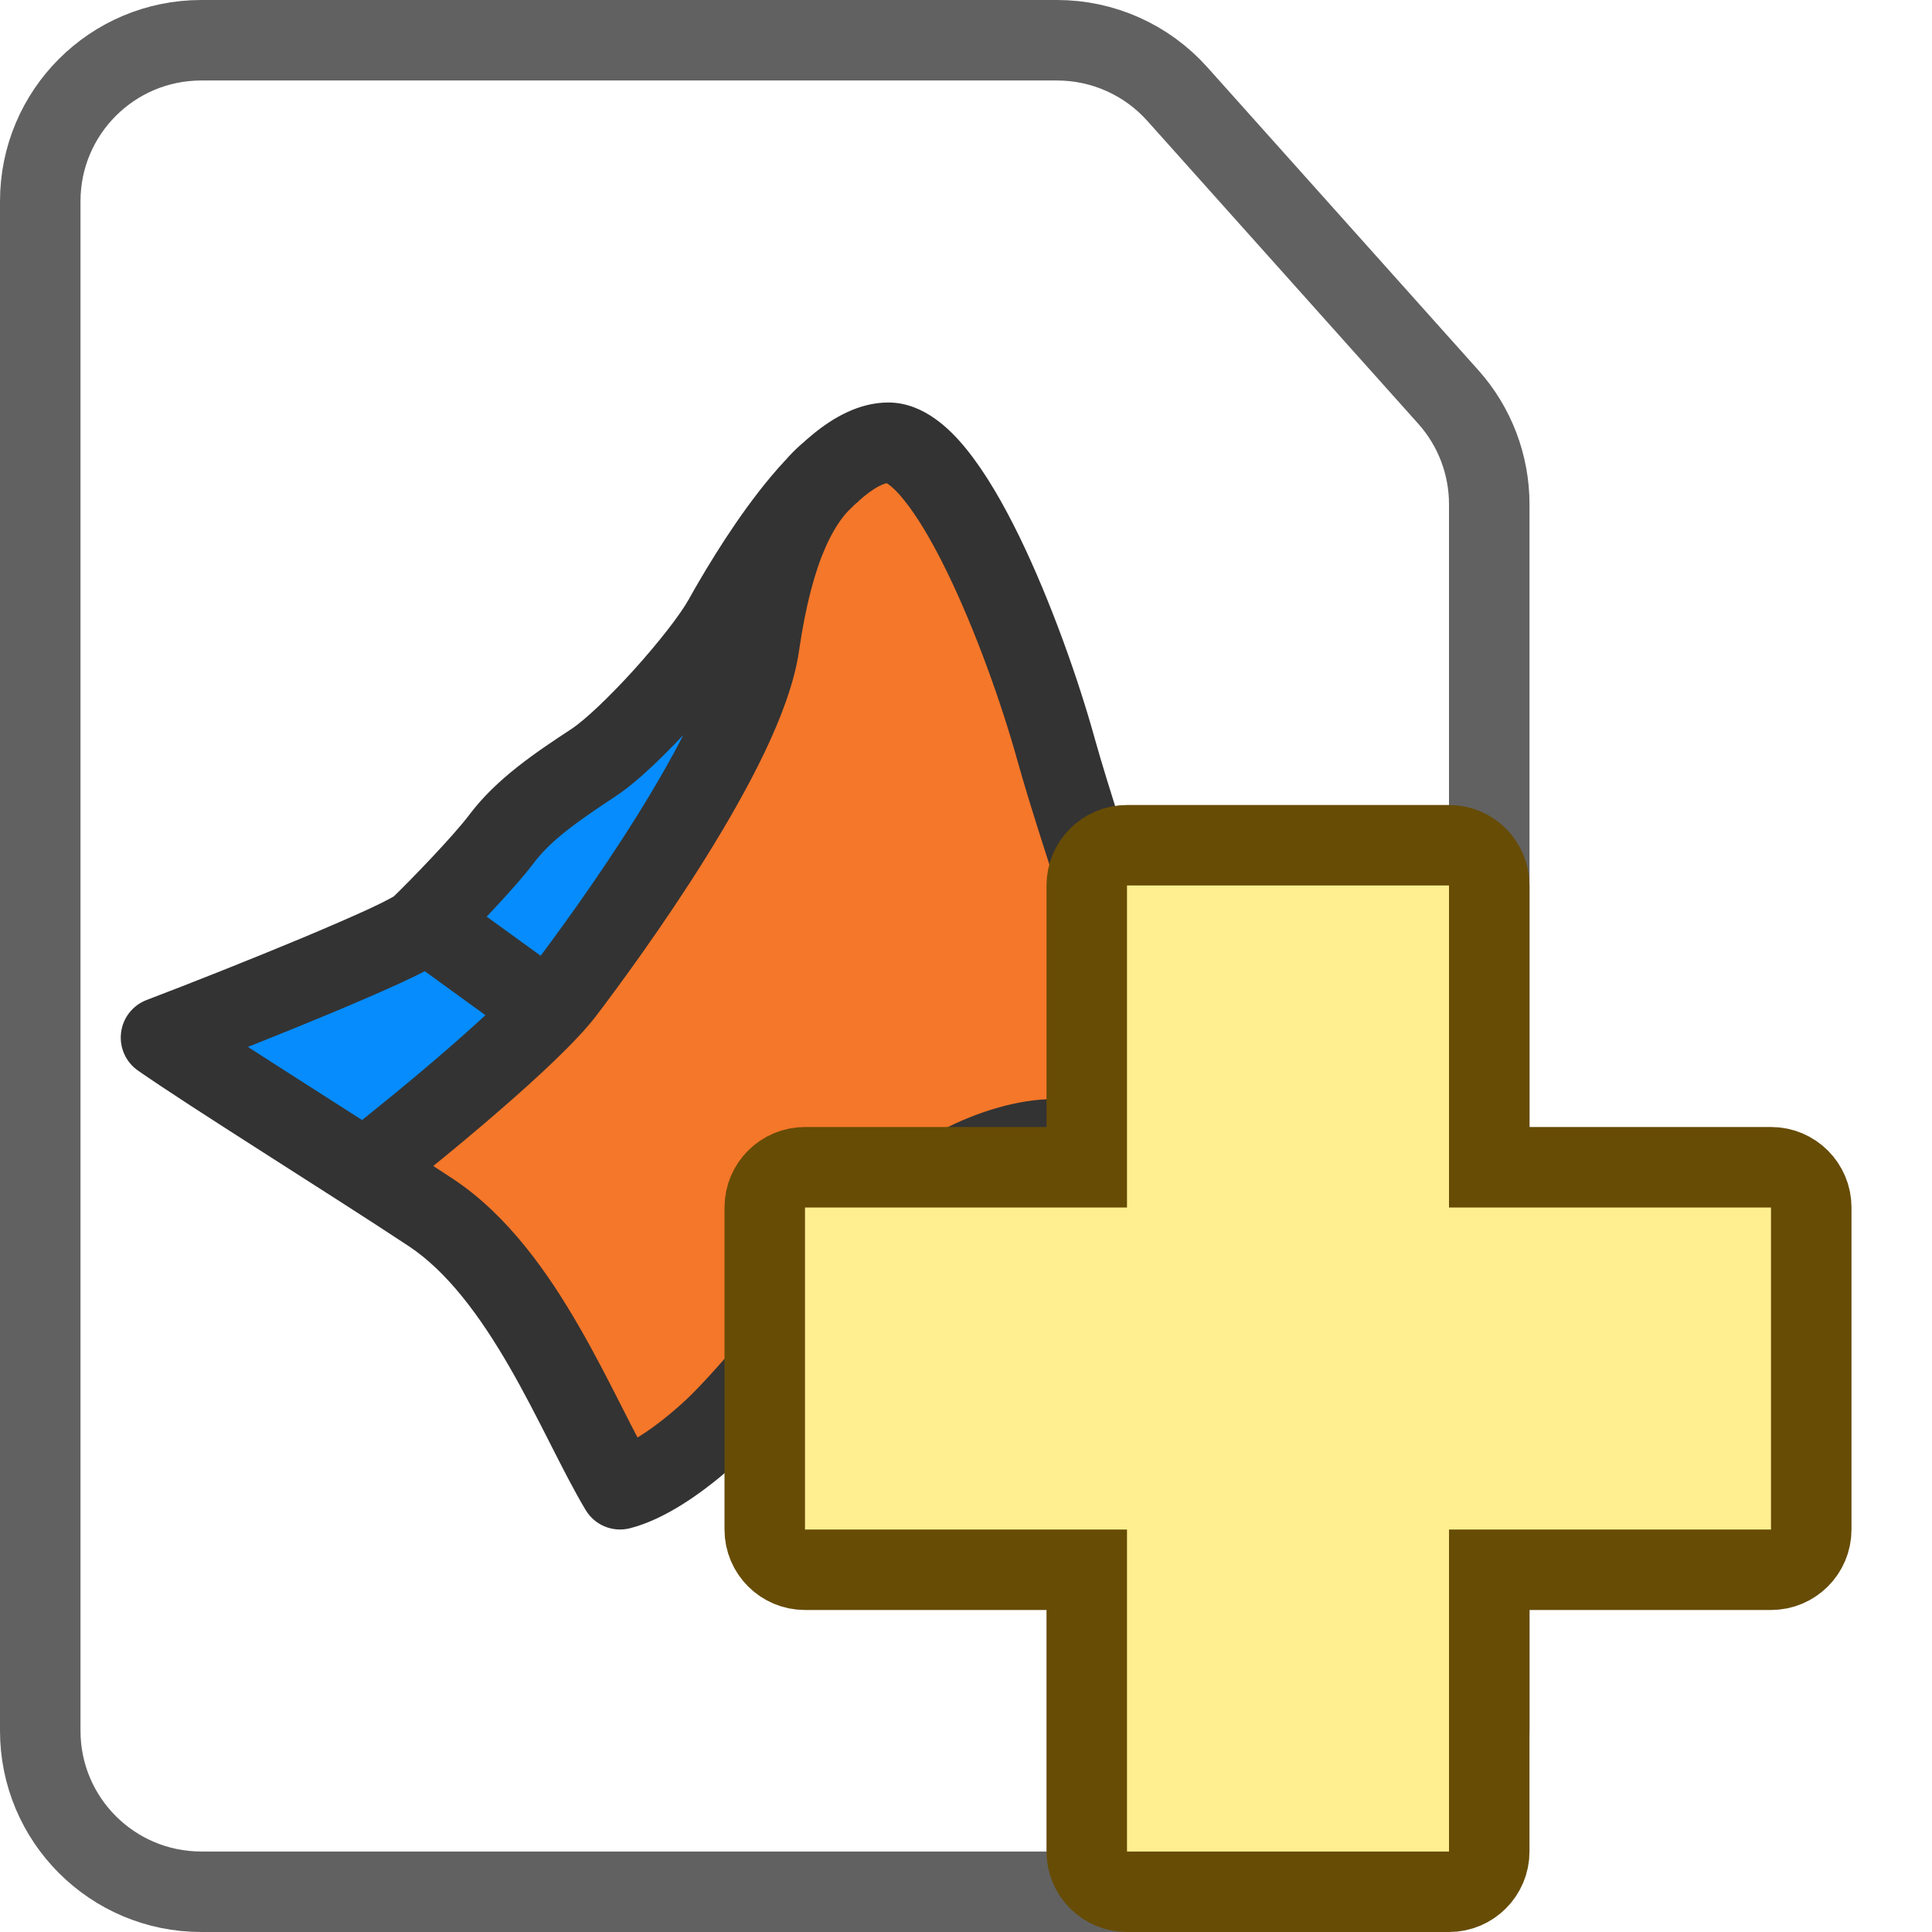
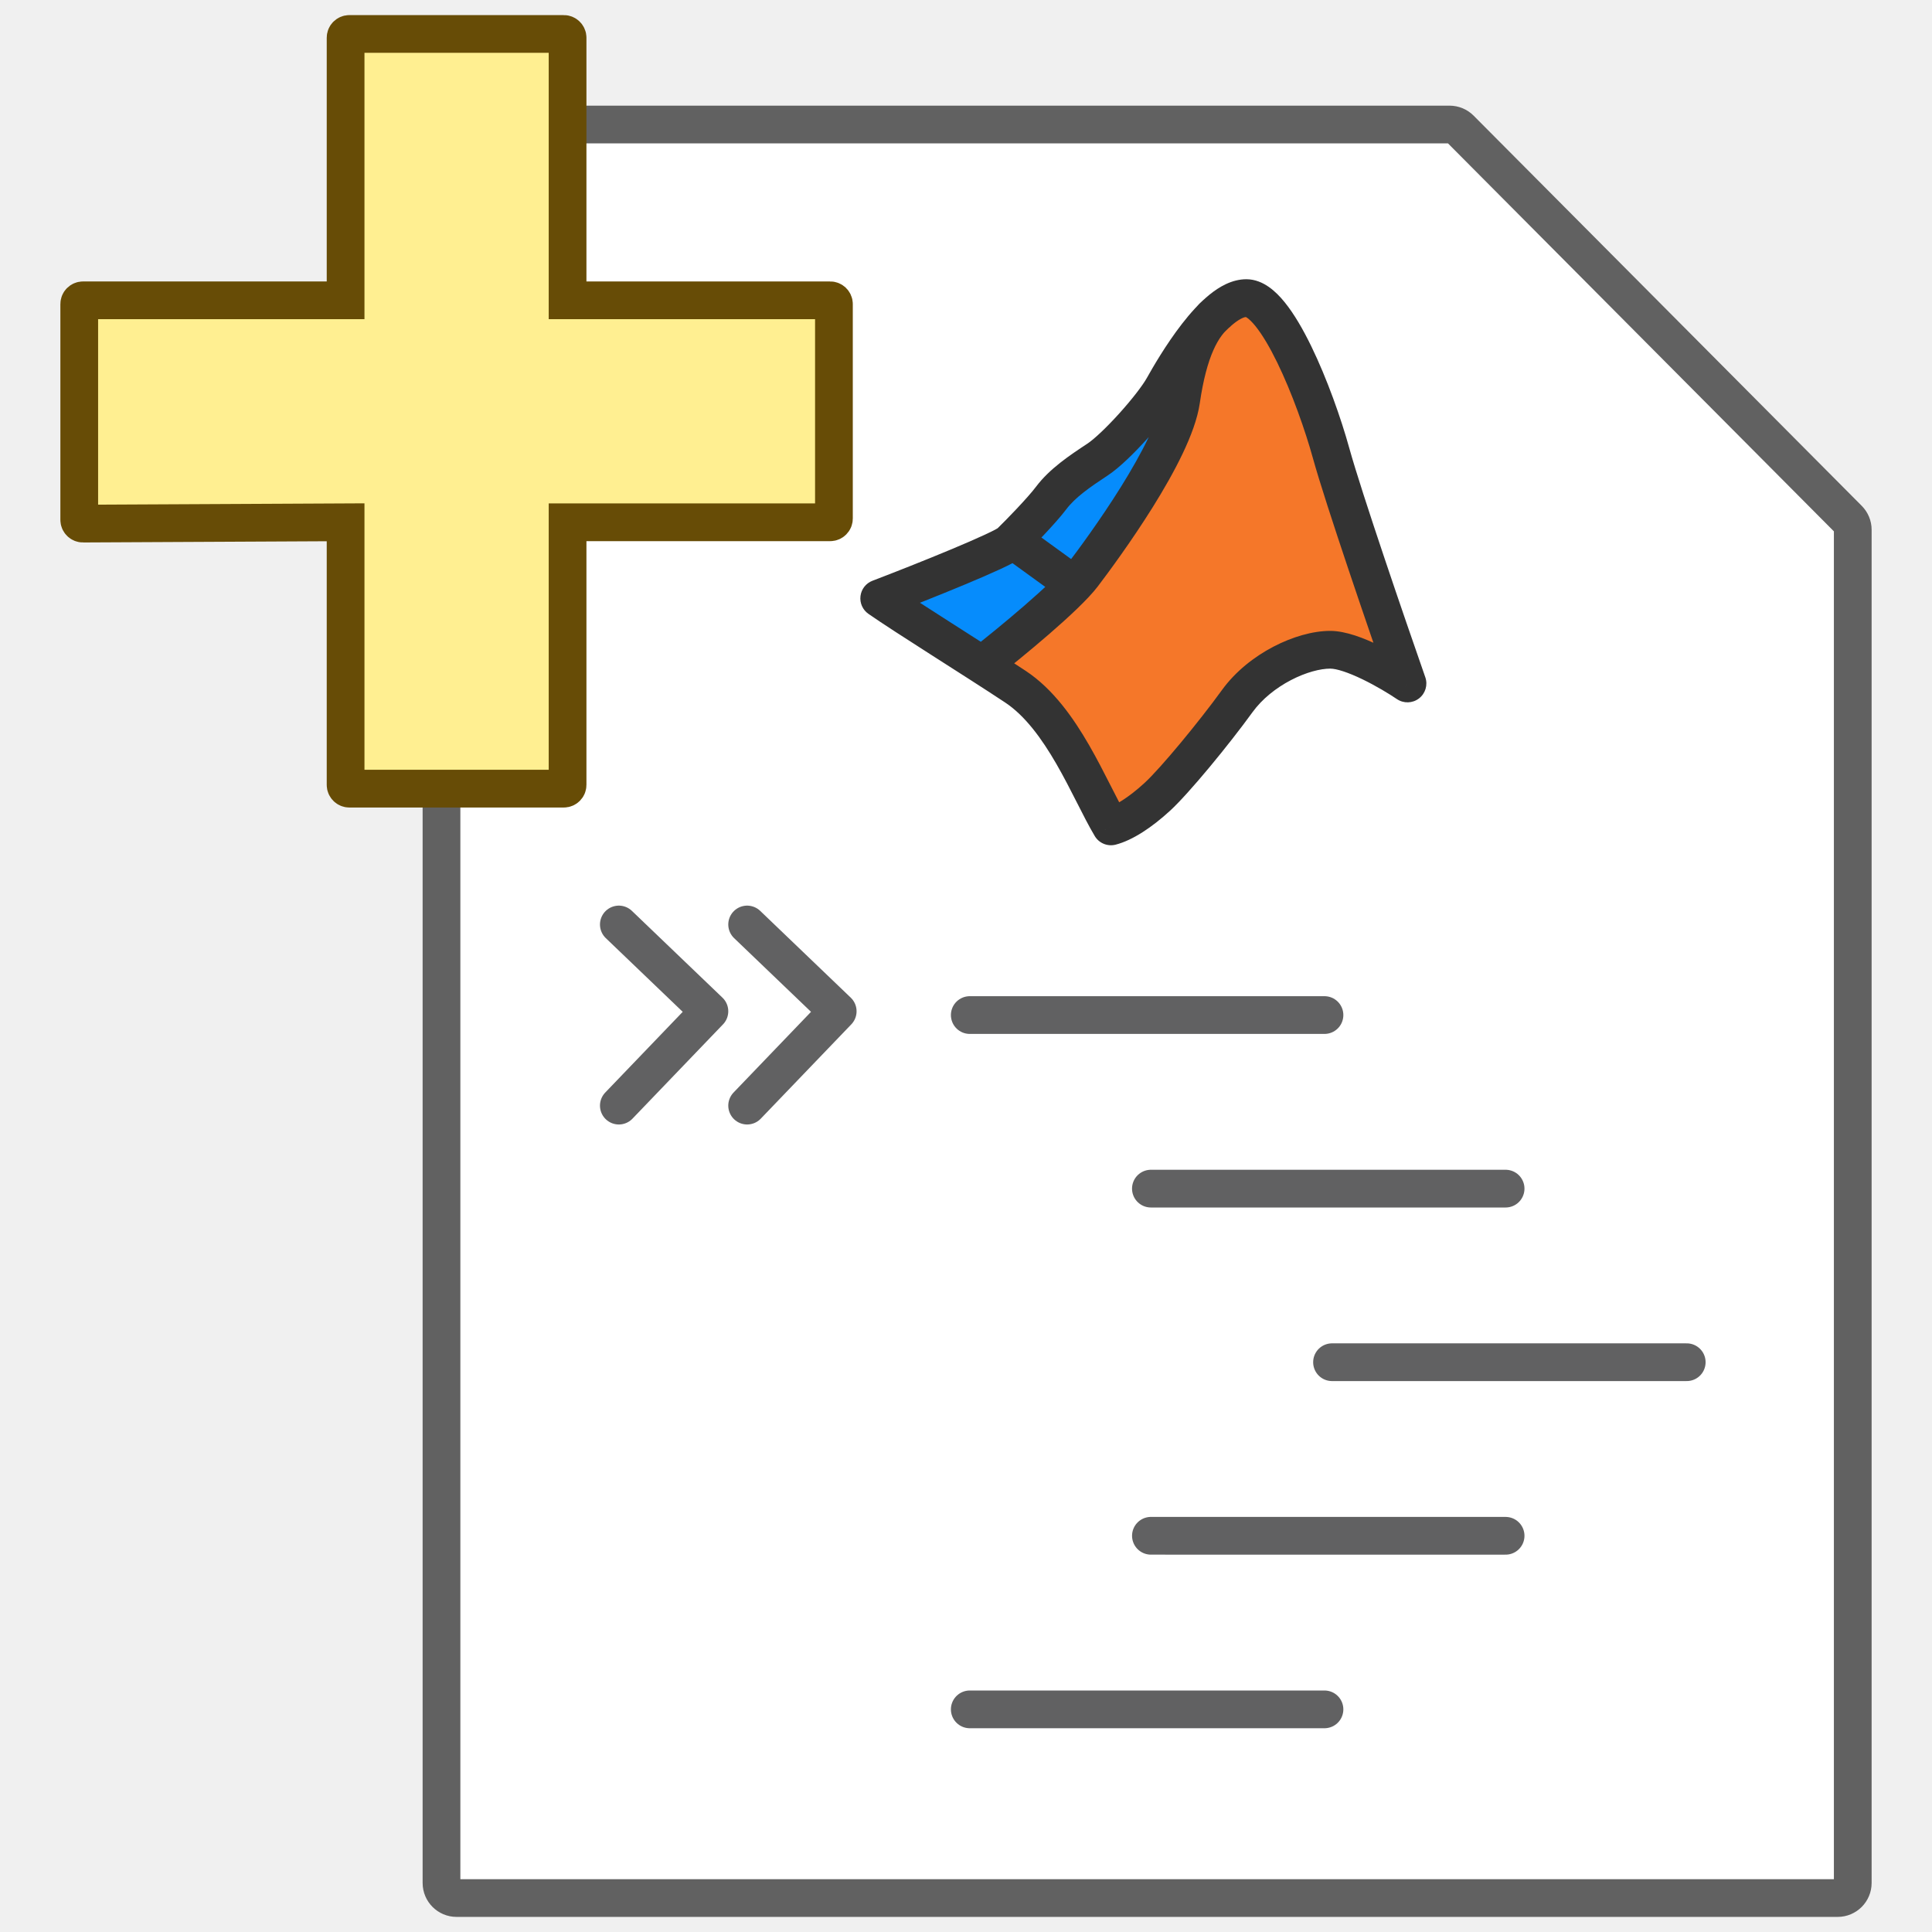
- <svg xmlns="http://www.w3.org/2000/svg" width="24" height="24" viewBox="0 0 24 24" fill="none">
-   <rect width="24" height="24" fill="white" />
-   <path d="M13.132 0.5H2.5C1.395 0.5 0.5 1.395 0.5 2.5V21.5C0.5 22.605 1.395 23.5 2.5 23.5H16.5C17.605 23.5 18.5 22.605 18.5 21.5V6.264C18.5 5.772 18.319 5.297 17.991 4.931L14.623 1.166C14.243 0.742 13.701 0.5 13.132 0.5Z" fill="white" stroke="#616161" stroke-linecap="round" />
-   <path fill-rule="evenodd" clip-rule="evenodd" d="M10.465 6.326C10.221 6.607 9.998 7.123 9.859 8.08C9.803 8.463 9.639 8.896 9.437 9.319C9.231 9.749 8.973 10.199 8.709 10.622C8.18 11.47 7.612 12.238 7.353 12.579C7.117 12.889 6.634 13.335 6.163 13.744C5.858 14.008 5.543 14.269 5.27 14.49C5.381 14.562 5.489 14.633 5.591 14.701C6.261 15.144 6.757 15.855 7.141 16.52C7.335 16.858 7.508 17.197 7.662 17.5L7.669 17.515C7.749 17.672 7.823 17.818 7.893 17.95C8.077 17.845 8.304 17.681 8.554 17.45C8.95 17.085 9.89 15.949 10.459 15.164C10.792 14.704 11.252 14.347 11.716 14.105C12.175 13.866 12.673 13.72 13.099 13.72C13.452 13.72 13.869 13.878 14.214 14.04C13.676 12.478 12.951 10.329 12.702 9.429C12.513 8.747 12.187 7.819 11.822 7.07C11.638 6.694 11.454 6.382 11.283 6.171C11.198 6.065 11.127 5.999 11.074 5.961C11.049 5.944 11.033 5.936 11.026 5.934C10.975 5.937 10.865 5.973 10.694 6.112C10.672 6.13 10.65 6.149 10.627 6.169L10.63 6.172C10.615 6.183 10.6 6.195 10.585 6.207C10.546 6.244 10.505 6.284 10.465 6.326Z" fill="#F57729" />
-   <path fill-rule="evenodd" clip-rule="evenodd" d="M4.502 13.995C4.809 13.751 5.212 13.421 5.594 13.089C5.79 12.92 5.974 12.755 6.135 12.604L5.283 11.986C5.281 11.987 5.279 11.988 5.277 11.989C5.193 12.034 5.088 12.085 4.971 12.139C4.736 12.248 4.432 12.38 4.105 12.516C3.729 12.673 3.318 12.839 2.935 12.991C3.245 13.192 3.605 13.422 3.975 13.658C4.149 13.77 4.327 13.883 4.502 13.995ZM5.945 11.396L6.73 11.965C7.004 11.601 7.506 10.913 7.973 10.164C8.228 9.756 8.468 9.336 8.654 8.946C8.688 8.876 8.719 8.808 8.748 8.741C8.691 8.808 8.632 8.874 8.574 8.939C8.257 9.29 7.889 9.652 7.614 9.833C7.153 10.137 6.8 10.383 6.577 10.68C6.431 10.874 6.177 11.153 5.945 11.396Z" fill="#068CFC" />
-   <path d="M2 12.889L1.822 12.422C1.649 12.488 1.526 12.644 1.504 12.828C1.481 13.012 1.562 13.193 1.714 13.299L2 12.889ZM5.219 11.515L5.567 11.874L5.567 11.874L5.219 11.515ZM6.231 10.419L5.832 10.119L5.832 10.119L6.231 10.419ZM8.991 7.693L8.554 7.449L8.554 7.449L8.991 7.693ZM13.12 9.313L13.601 9.18L13.601 9.18L13.12 9.313ZM15 14.983L14.72 15.397C14.898 15.518 15.134 15.511 15.305 15.379C15.476 15.248 15.543 15.022 15.472 14.818L15 14.983ZM10.81 15.418L10.405 15.125L10.405 15.125L10.81 15.418ZM8.847 17.769L8.509 17.401L8.509 17.401L8.847 17.769ZM7.703 18.5L7.274 18.756C7.387 18.947 7.613 19.04 7.828 18.984L7.703 18.5ZM5.352 15.062L5.076 15.479L5.076 15.479L5.352 15.062ZM4.268 14.095C4.05 14.265 4.011 14.58 4.181 14.797C4.351 15.015 4.666 15.053 4.883 14.883L4.268 14.095ZM7.008 12.316L7.406 12.619L7.406 12.619L7.008 12.316ZM9.43 8.018L9.925 8.09L9.925 8.09L9.43 8.018ZM2.178 13.356C2.71 13.154 3.475 12.852 4.131 12.578C4.458 12.441 4.763 12.309 4.999 12.2C5.117 12.145 5.223 12.094 5.308 12.048C5.372 12.014 5.486 11.952 5.567 11.874L4.872 11.155C4.908 11.12 4.92 11.122 4.837 11.166C4.775 11.199 4.689 11.242 4.579 11.293C4.359 11.394 4.068 11.52 3.746 11.655C3.101 11.924 2.346 12.223 1.822 12.422L2.178 13.356ZM5.567 11.874C5.792 11.656 6.373 11.062 6.631 10.72L5.832 10.119C5.626 10.392 5.096 10.939 4.872 11.155L5.567 11.874ZM6.631 10.72C6.846 10.434 7.188 10.194 7.651 9.889L7.101 9.054C6.664 9.341 6.168 9.671 5.832 10.119L6.631 10.72ZM7.651 9.889C7.933 9.703 8.306 9.335 8.623 8.984C8.943 8.63 9.265 8.225 9.427 7.937L8.554 7.449C8.45 7.635 8.19 7.971 7.881 8.314C7.569 8.659 7.268 8.943 7.101 9.054L7.651 9.889ZM9.427 7.937C9.557 7.704 9.857 7.183 10.212 6.725C10.391 6.495 10.57 6.299 10.736 6.164C10.913 6.02 11.011 6 11.035 6V5C10.665 5 10.343 5.195 10.106 5.388C9.856 5.59 9.623 5.853 9.422 6.112C9.019 6.632 8.689 7.208 8.554 7.449L9.427 7.937ZM11.035 6C10.991 6 10.989 5.983 11.036 6.016C11.082 6.048 11.149 6.11 11.231 6.213C11.397 6.418 11.579 6.725 11.762 7.1C12.125 7.844 12.45 8.768 12.638 9.446L13.601 9.18C13.401 8.456 13.056 7.473 12.661 6.661C12.464 6.258 12.244 5.875 12.009 5.584C11.892 5.439 11.759 5.301 11.609 5.197C11.46 5.092 11.264 5 11.035 5V6ZM12.638 9.446C12.954 10.588 14.033 13.732 14.528 15.148L15.472 14.818C14.972 13.389 13.907 10.282 13.601 9.18L12.638 9.446ZM15.28 14.569C15.059 14.42 14.698 14.2 14.317 14.015C13.959 13.841 13.494 13.653 13.099 13.653V14.653C13.244 14.653 13.525 14.742 13.88 14.915C14.212 15.075 14.532 15.27 14.72 15.397L15.28 14.569ZM13.099 13.653C12.659 13.653 12.15 13.803 11.685 14.046C11.214 14.292 10.745 14.655 10.405 15.125L11.215 15.711C11.447 15.391 11.785 15.122 12.147 14.933C12.515 14.741 12.864 14.653 13.099 14.653V13.653ZM10.405 15.125C9.837 15.909 8.9 17.041 8.509 17.401L9.186 18.137C9.654 17.706 10.638 16.507 11.215 15.711L10.405 15.125ZM8.509 17.401C8.101 17.776 7.766 17.968 7.578 18.016L7.828 18.984C8.253 18.875 8.735 18.552 9.186 18.137L8.509 17.401ZM8.132 18.244C8.01 18.039 7.878 17.779 7.721 17.47C7.567 17.167 7.394 16.826 7.198 16.487C6.814 15.819 6.311 15.097 5.628 14.645L5.076 15.479C5.558 15.798 5.965 16.35 6.332 16.986C6.512 17.299 6.675 17.618 6.829 17.922C6.981 18.221 7.13 18.516 7.274 18.756L8.132 18.244ZM5.628 14.645C4.545 13.929 2.946 12.939 2.286 12.479L1.714 13.299C2.376 13.761 4.053 14.803 5.076 15.479L5.628 14.645ZM4.883 14.883C5.209 14.629 5.721 14.215 6.206 13.794C6.677 13.386 7.165 12.935 7.406 12.619L6.61 12.014C6.442 12.234 6.034 12.62 5.551 13.039C5.082 13.446 4.582 13.849 4.268 14.095L4.883 14.883ZM7.406 12.619C7.666 12.277 8.235 11.508 8.765 10.658C9.03 10.233 9.29 9.781 9.497 9.348C9.7 8.922 9.868 8.483 9.925 8.09L8.935 7.946C8.9 8.19 8.782 8.522 8.594 8.917C8.409 9.305 8.17 9.722 7.917 10.128C7.41 10.941 6.861 11.683 6.61 12.014L7.406 12.619ZM9.925 8.09C10.094 6.925 10.386 6.437 10.669 6.225L10.071 5.424C9.455 5.884 9.113 6.718 8.935 7.946L9.925 8.09ZM4.956 11.832L6.346 12.84L6.933 12.03L5.543 11.022L4.956 11.832Z" fill="#333333" />
-   <path d="M10 19.5H13.5V23C13.5 23.276 13.724 23.5 14 23.5H18C18.276 23.5 18.5 23.276 18.5 23V19.5H22C22.276 19.5 22.5 19.276 22.5 19V15C22.5 14.724 22.276 14.5 22 14.5H18.5V11C18.5 10.724 18.276 10.5 18 10.5H14C13.724 10.5 13.5 10.724 13.5 11V14.5H10C9.724 14.5 9.5 14.724 9.5 15V19C9.5 19.276 9.724 19.5 10 19.5Z" fill="#FFEF91" stroke="#674C06" />
+ <svg xmlns="http://www.w3.org/2000/svg" width="256" height="256" viewBox="0 0 256 256" fill="none">
+   <path d="M60.5 251.5H243.5C244.605 251.5 245.5 250.605 245.5 249.5V70.2C245.5 69.672 245.291 69.165 244.918 68.79L193.493 17.09C193.117 16.712 192.607 16.5 192.075 16.5H60.5C59.395 16.5 58.5 17.395 58.5 18.5V249.5C58.5 250.605 59.395 251.5 60.5 251.5Z" fill="white" stroke="#616161" stroke-width="5" stroke-linecap="round" />
+   <path d="M128.5 134.5H175.5M152.5 157.5H199.5M176.5 180.5H223.5M152.503 203.498L199.5 203.5M128.5 226.5H175.5" stroke="#616162" stroke-width="5" stroke-linecap="round" />
+   <path d="M82 122.5L94 134L82 146.5M99 122.5L111 134L99 146.5" stroke="#616162" stroke-width="5" stroke-linecap="round" stroke-linejoin="round" />
+   <path fill-rule="evenodd" clip-rule="evenodd" d="M165.58 39.677C158.972 40.77 157.422 48.244 155.417 56.858C155.118 58.921 146.617 72.076 145.528 74.358C142.682 78.921 132.523 86.149 131.127 87.984C134.734 90.369 139.544 94.745 141.608 98.329C142.655 100.145 146.659 107.453 147.487 109.084C152.136 106.623 160.695 97.908 163.757 93.681C165.551 91.203 170.638 87.027 174.102 86.07C174.102 86.07 178.477 85.751 185.769 89.67C182.873 81.261 176.902 62.706 175.56 57.86C175.56 57.86 170.092 39.54 165.58 39.677Z" fill="#F57729" />
+   <path d="M129.841 85.447L129.992 85.544L130.132 85.432C131.786 84.116 133.956 82.339 136.021 80.548C137.075 79.635 138.068 78.746 138.939 77.929L139.16 77.722L138.915 77.544L134.326 74.217L134.199 74.125L134.061 74.199L134.028 74.217L134.146 74.437L134.028 74.217C133.583 74.454 133.024 74.726 132.395 75.018C131.134 75.603 129.502 76.308 127.741 77.043C125.72 77.888 123.506 78.782 121.444 79.597L120.993 79.775L121.4 80.039C123.074 81.124 125.009 82.36 127.001 83.632L127.015 83.641C127.951 84.239 128.9 84.845 129.841 85.447ZM137.565 71.069L137.367 71.276L137.599 71.444L141.825 74.508L142.024 74.652L142.172 74.456C143.648 72.495 146.358 68.779 148.879 64.738C150.251 62.538 151.549 60.271 152.558 58.157C152.595 58.079 152.788 57.762 153.077 57.3C153.335 56.886 153.66 56.371 153.991 55.848L154.083 55.703C154.444 55.131 154.806 54.559 155.086 54.107C155.227 53.881 155.348 53.685 155.438 53.533C155.525 53.388 155.595 53.268 155.622 53.205L155.203 52.942C155.116 53.044 154.87 53.387 154.557 53.83C154.272 54.234 153.923 54.733 153.568 55.242L153.443 55.42C153.046 55.989 152.648 56.557 152.331 57.004C152.007 57.46 151.78 57.771 151.714 57.845C150.011 59.732 148.044 61.661 146.595 62.616C144.12 64.248 142.182 65.598 140.95 67.236C140.172 68.27 138.814 69.761 137.565 71.069Z" fill="#068CFC" stroke="#068CFC" stroke-width="0.5" />
+   <path d="M116.5 79.287L115.611 76.951C114.745 77.28 114.132 78.061 114.019 78.981C113.905 79.901 114.31 80.808 115.07 81.338L116.5 79.287ZM133.835 71.887L135.572 73.684L135.572 73.684L133.835 71.887ZM139.283 65.989L141.281 67.492L141.281 67.492L139.283 65.989ZM145.447 60.883L144.071 58.795L144.071 58.795L145.447 60.883ZM154.142 51.309L156.322 52.531L156.322 52.531L154.142 51.309ZM176.374 60.032L178.784 59.365L178.784 59.365L176.374 60.032ZM186.5 90.564L185.099 92.634C185.992 93.238 187.171 93.202 188.025 92.545C188.879 91.887 189.216 90.756 188.86 89.739L186.5 90.564ZM163.937 92.904L165.962 94.371L165.962 94.371L163.937 92.904ZM153.371 105.564L151.678 103.724L151.678 103.724L153.371 105.564ZM147.208 109.5L145.062 110.783C145.63 111.734 146.758 112.198 147.832 111.921L147.208 109.5ZM134.55 90.989L133.171 93.075L133.171 93.075L134.55 90.989ZM128.827 85.935C127.739 86.785 127.546 88.356 128.397 89.444C129.247 90.532 130.818 90.725 131.906 89.874L128.827 85.935ZM143.464 76.203L141.474 74.689L141.474 74.689L143.464 76.203ZM156.506 53.057L158.98 53.416L158.98 53.416L156.506 53.057ZM117.389 81.624C120.254 80.534 124.37 78.908 127.9 77.434C129.663 76.698 131.3 75.99 132.569 75.402C133.201 75.109 133.768 74.833 134.223 74.59C134.57 74.404 135.159 74.084 135.572 73.684L132.097 70.089C132.268 69.924 132.311 69.943 131.867 70.18C131.531 70.359 131.06 70.59 130.465 70.866C129.282 71.415 127.712 72.094 125.973 72.82C122.499 74.271 118.433 75.877 115.611 76.951L117.389 81.624ZM135.572 73.684C136.787 72.51 139.905 69.321 141.281 67.492L137.285 64.486C136.168 65.971 133.304 68.923 132.097 70.089L135.572 73.684ZM141.281 67.492C142.462 65.922 144.336 64.609 146.822 62.97L144.071 58.795C141.714 60.348 139.075 62.108 137.285 64.486L141.281 67.492ZM146.822 62.97C148.319 61.984 150.316 60.019 152.021 58.13C153.74 56.226 155.464 54.062 156.322 52.531L151.961 50.086C151.388 51.109 149.976 52.934 148.31 54.78C146.631 56.64 144.995 58.186 144.071 58.795L146.822 62.97ZM156.322 52.531C157.027 51.273 158.645 48.457 160.567 45.979C161.532 44.736 162.508 43.665 163.417 42.928C164.385 42.142 164.952 42 165.148 42V37C163.225 37 161.535 38.015 160.266 39.045C158.938 40.122 157.695 41.525 156.617 42.914C154.454 45.702 152.687 48.791 151.961 50.086L156.322 52.531ZM165.148 42C164.967 42 164.991 41.929 165.265 42.121C165.534 42.309 165.904 42.655 166.357 43.216C167.264 44.339 168.25 46.007 169.236 48.029C171.198 52.052 172.951 57.036 173.965 60.699L178.784 59.365C177.707 55.475 175.854 50.193 173.73 45.837C172.674 43.671 171.496 41.622 170.248 40.076C169.624 39.302 168.918 38.575 168.131 38.024C167.347 37.476 166.333 37 165.148 37V42ZM173.965 60.699C175.665 66.84 181.474 83.763 184.14 91.389L188.86 89.739C186.17 82.046 180.429 65.308 178.784 59.365L173.965 60.699ZM187.901 88.493C186.719 87.693 184.782 86.513 182.737 85.522C180.81 84.588 178.343 83.596 176.264 83.596V88.596C177.091 88.596 178.641 89.093 180.556 90.021C182.351 90.891 184.08 91.945 185.099 92.634L187.901 88.493ZM176.264 83.596C173.936 83.596 171.226 84.389 168.738 85.688C166.225 86.999 163.725 88.935 161.912 91.438L165.962 94.371C167.231 92.618 169.078 91.15 171.051 90.121C173.048 89.079 174.96 88.596 176.264 88.596V83.596ZM161.912 91.438C158.852 95.663 153.798 101.773 151.678 103.724L155.064 107.403C157.567 105.1 162.859 98.656 165.962 94.371L161.912 91.438ZM151.678 103.724C149.474 105.753 147.64 106.807 146.584 107.079L147.832 111.921C150.077 111.342 152.646 109.629 155.064 107.403L151.678 103.724ZM149.353 108.217C148.692 107.111 147.979 105.704 147.134 104.04C146.306 102.409 145.373 100.578 144.325 98.757C142.257 95.168 139.57 91.312 135.929 88.904L133.171 93.075C135.804 94.816 138.015 97.821 139.992 101.253C140.966 102.944 141.843 104.663 142.676 106.304C143.492 107.91 144.292 109.495 145.062 110.783L149.353 108.217ZM135.929 88.904C130.11 85.055 121.482 79.714 117.93 77.237L115.07 81.338C118.635 83.825 127.65 89.423 133.171 93.075L135.929 88.904ZM131.906 89.874C133.657 88.506 136.414 86.277 139.021 84.017C141.558 81.817 144.171 79.402 145.454 77.716L141.474 74.689C140.556 75.897 138.344 77.986 135.745 80.239C133.215 82.433 130.525 84.608 128.827 85.935L131.906 89.874ZM145.454 77.716C146.851 75.879 149.914 71.739 152.764 67.17C154.189 64.886 155.582 62.46 156.691 60.137C157.782 57.851 158.677 55.504 158.98 53.416L154.032 52.698C153.837 54.041 153.196 55.852 152.179 57.983C151.179 60.078 149.889 62.332 148.522 64.524C145.788 68.907 142.828 72.909 141.474 74.689L145.454 77.716ZM158.98 53.416C159.893 47.132 161.474 44.44 163.065 43.251L160.073 39.245C156.821 41.674 154.99 46.096 154.032 52.698L158.98 53.416ZM132.531 73.439L140.015 78.865L142.95 74.817L135.466 69.391L132.531 73.439Z" fill="#333333" />
+   <path d="M11.002 69.379L45.794 69.206V104C45.794 104.276 46.018 104.5 46.294 104.5H74.706C74.982 104.5 75.206 104.276 75.206 104V69.206H110C110.276 69.206 110.5 68.982 110.5 68.706V40.294C110.5 40.018 110.276 39.794 110 39.794H75.206V5C75.206 4.724 74.982 4.5 74.706 4.5H46.294C46.018 4.5 45.794 4.724 45.794 5V39.794H11C10.724 39.794 10.5 40.018 10.5 40.294V68.879C10.5 69.156 10.725 69.381 11.002 69.379Z" fill="#FFEF91" stroke="#674C06" stroke-width="5" />
</svg>
